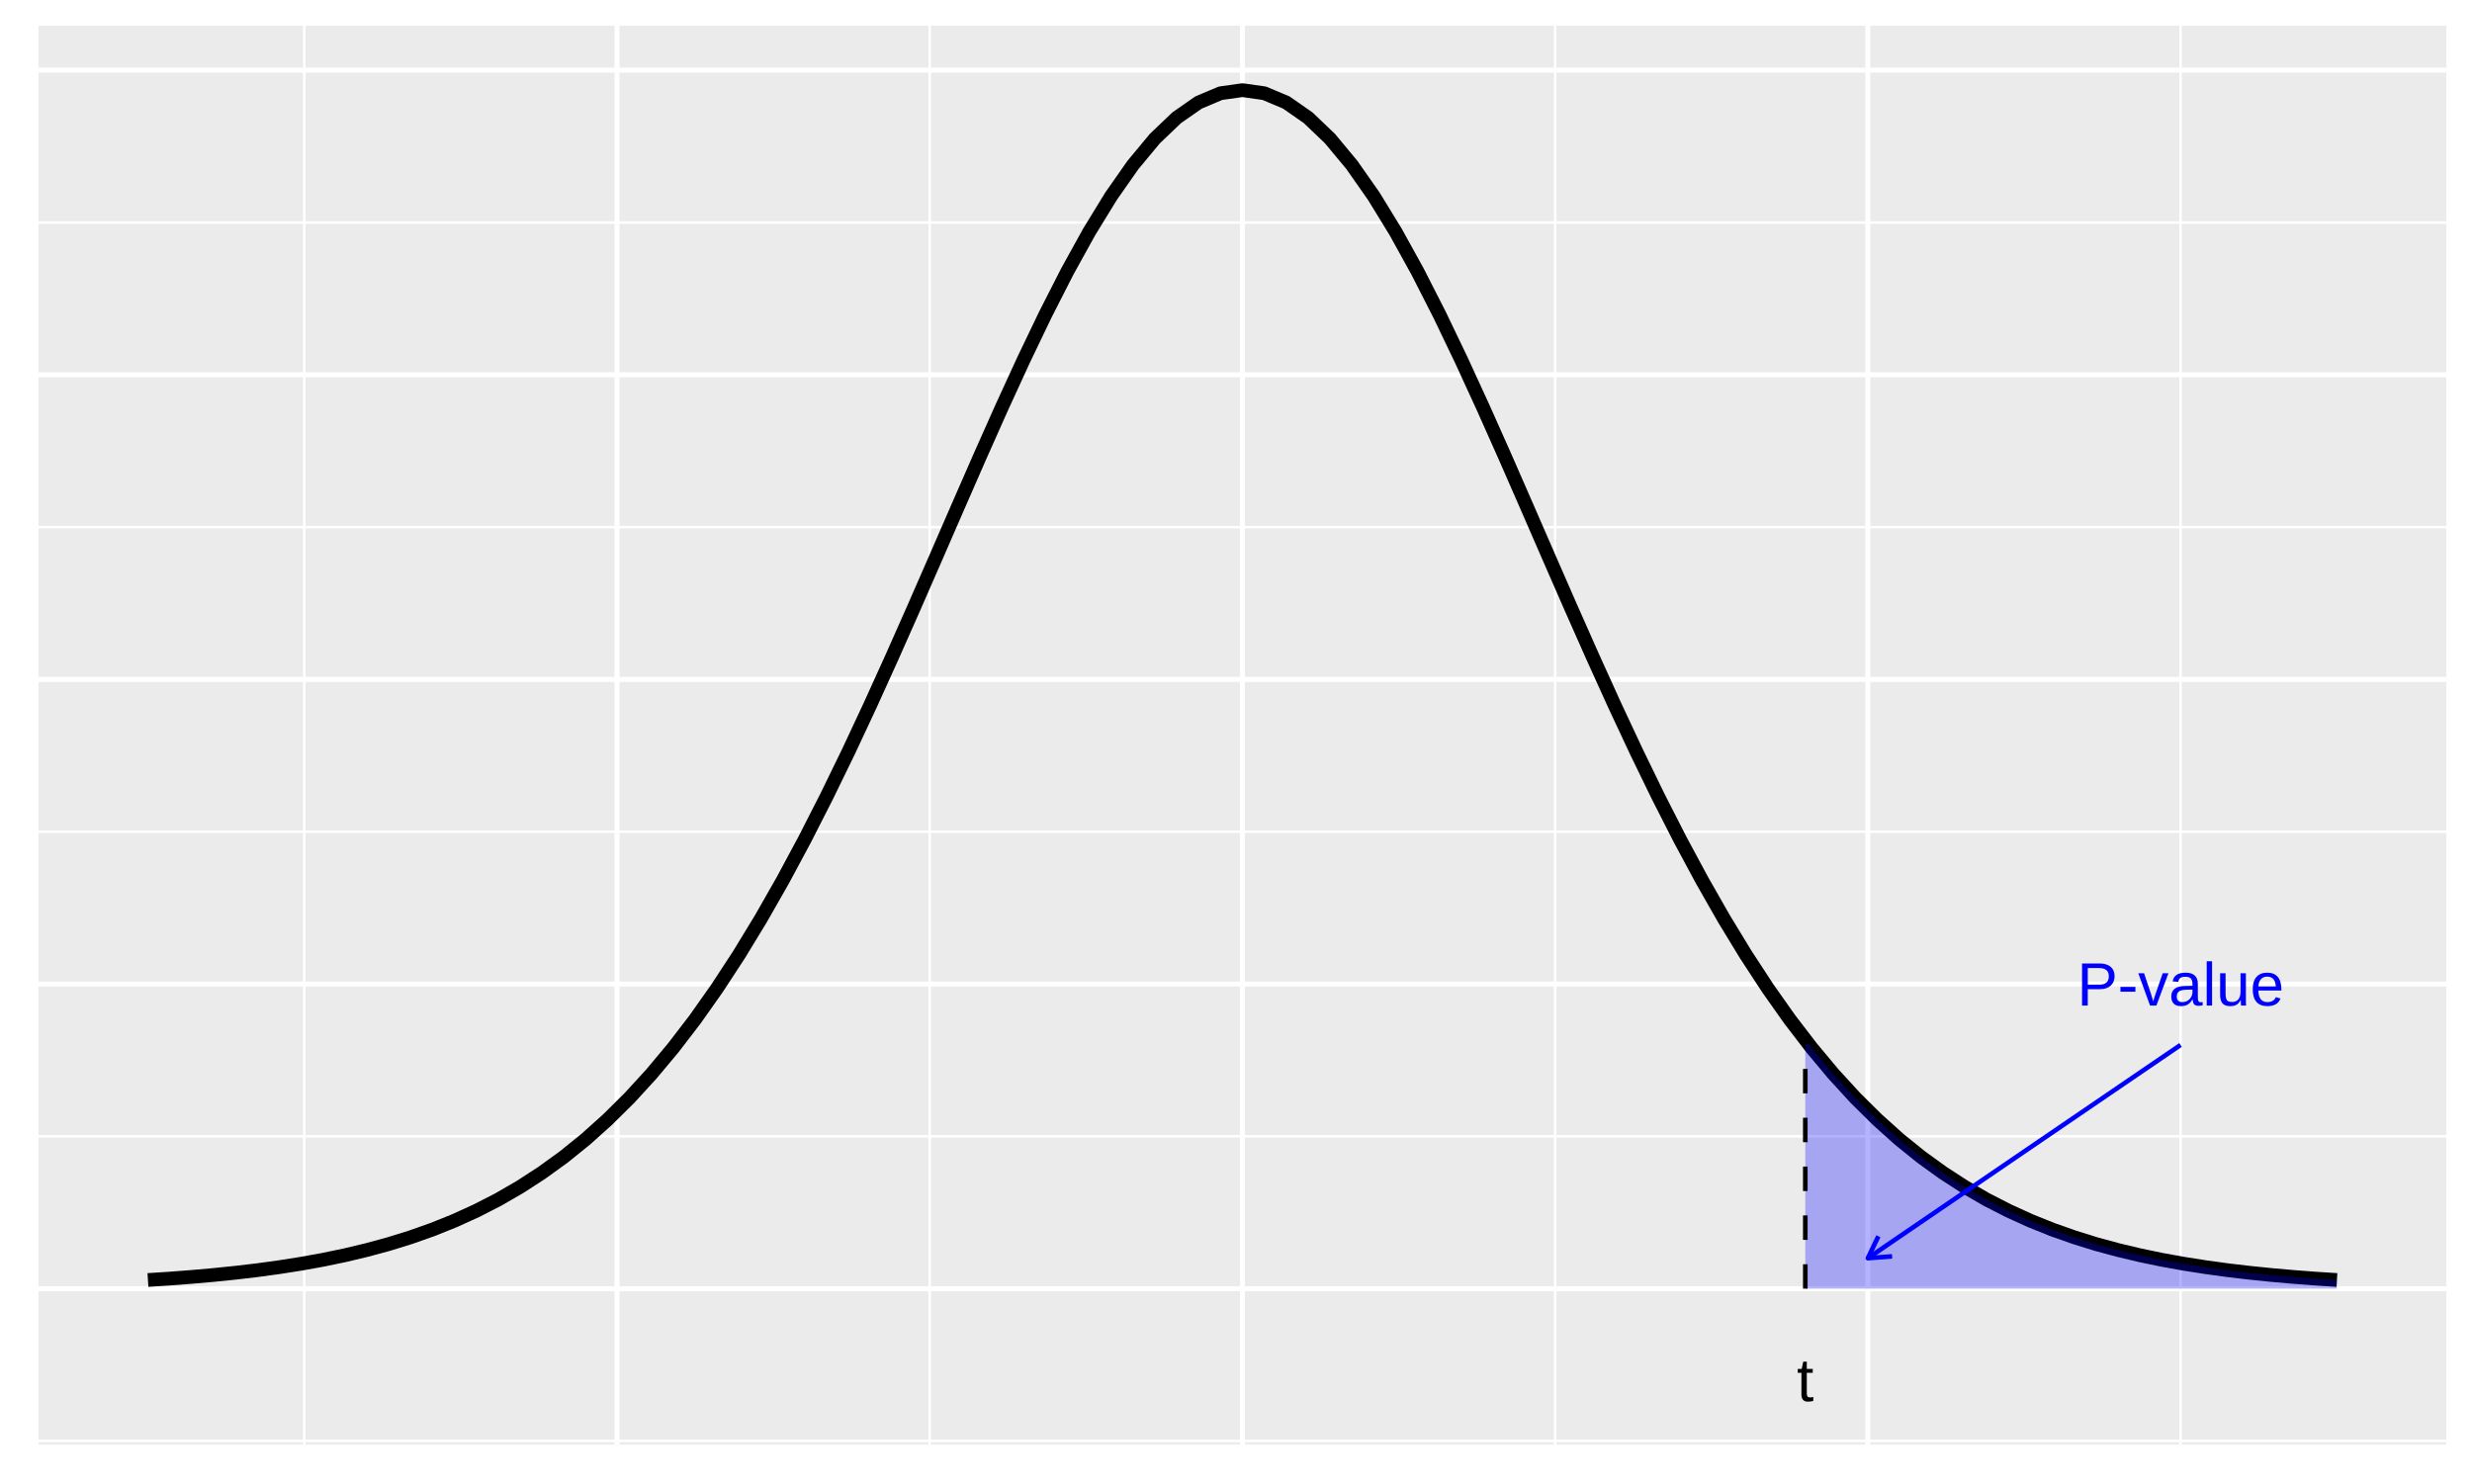
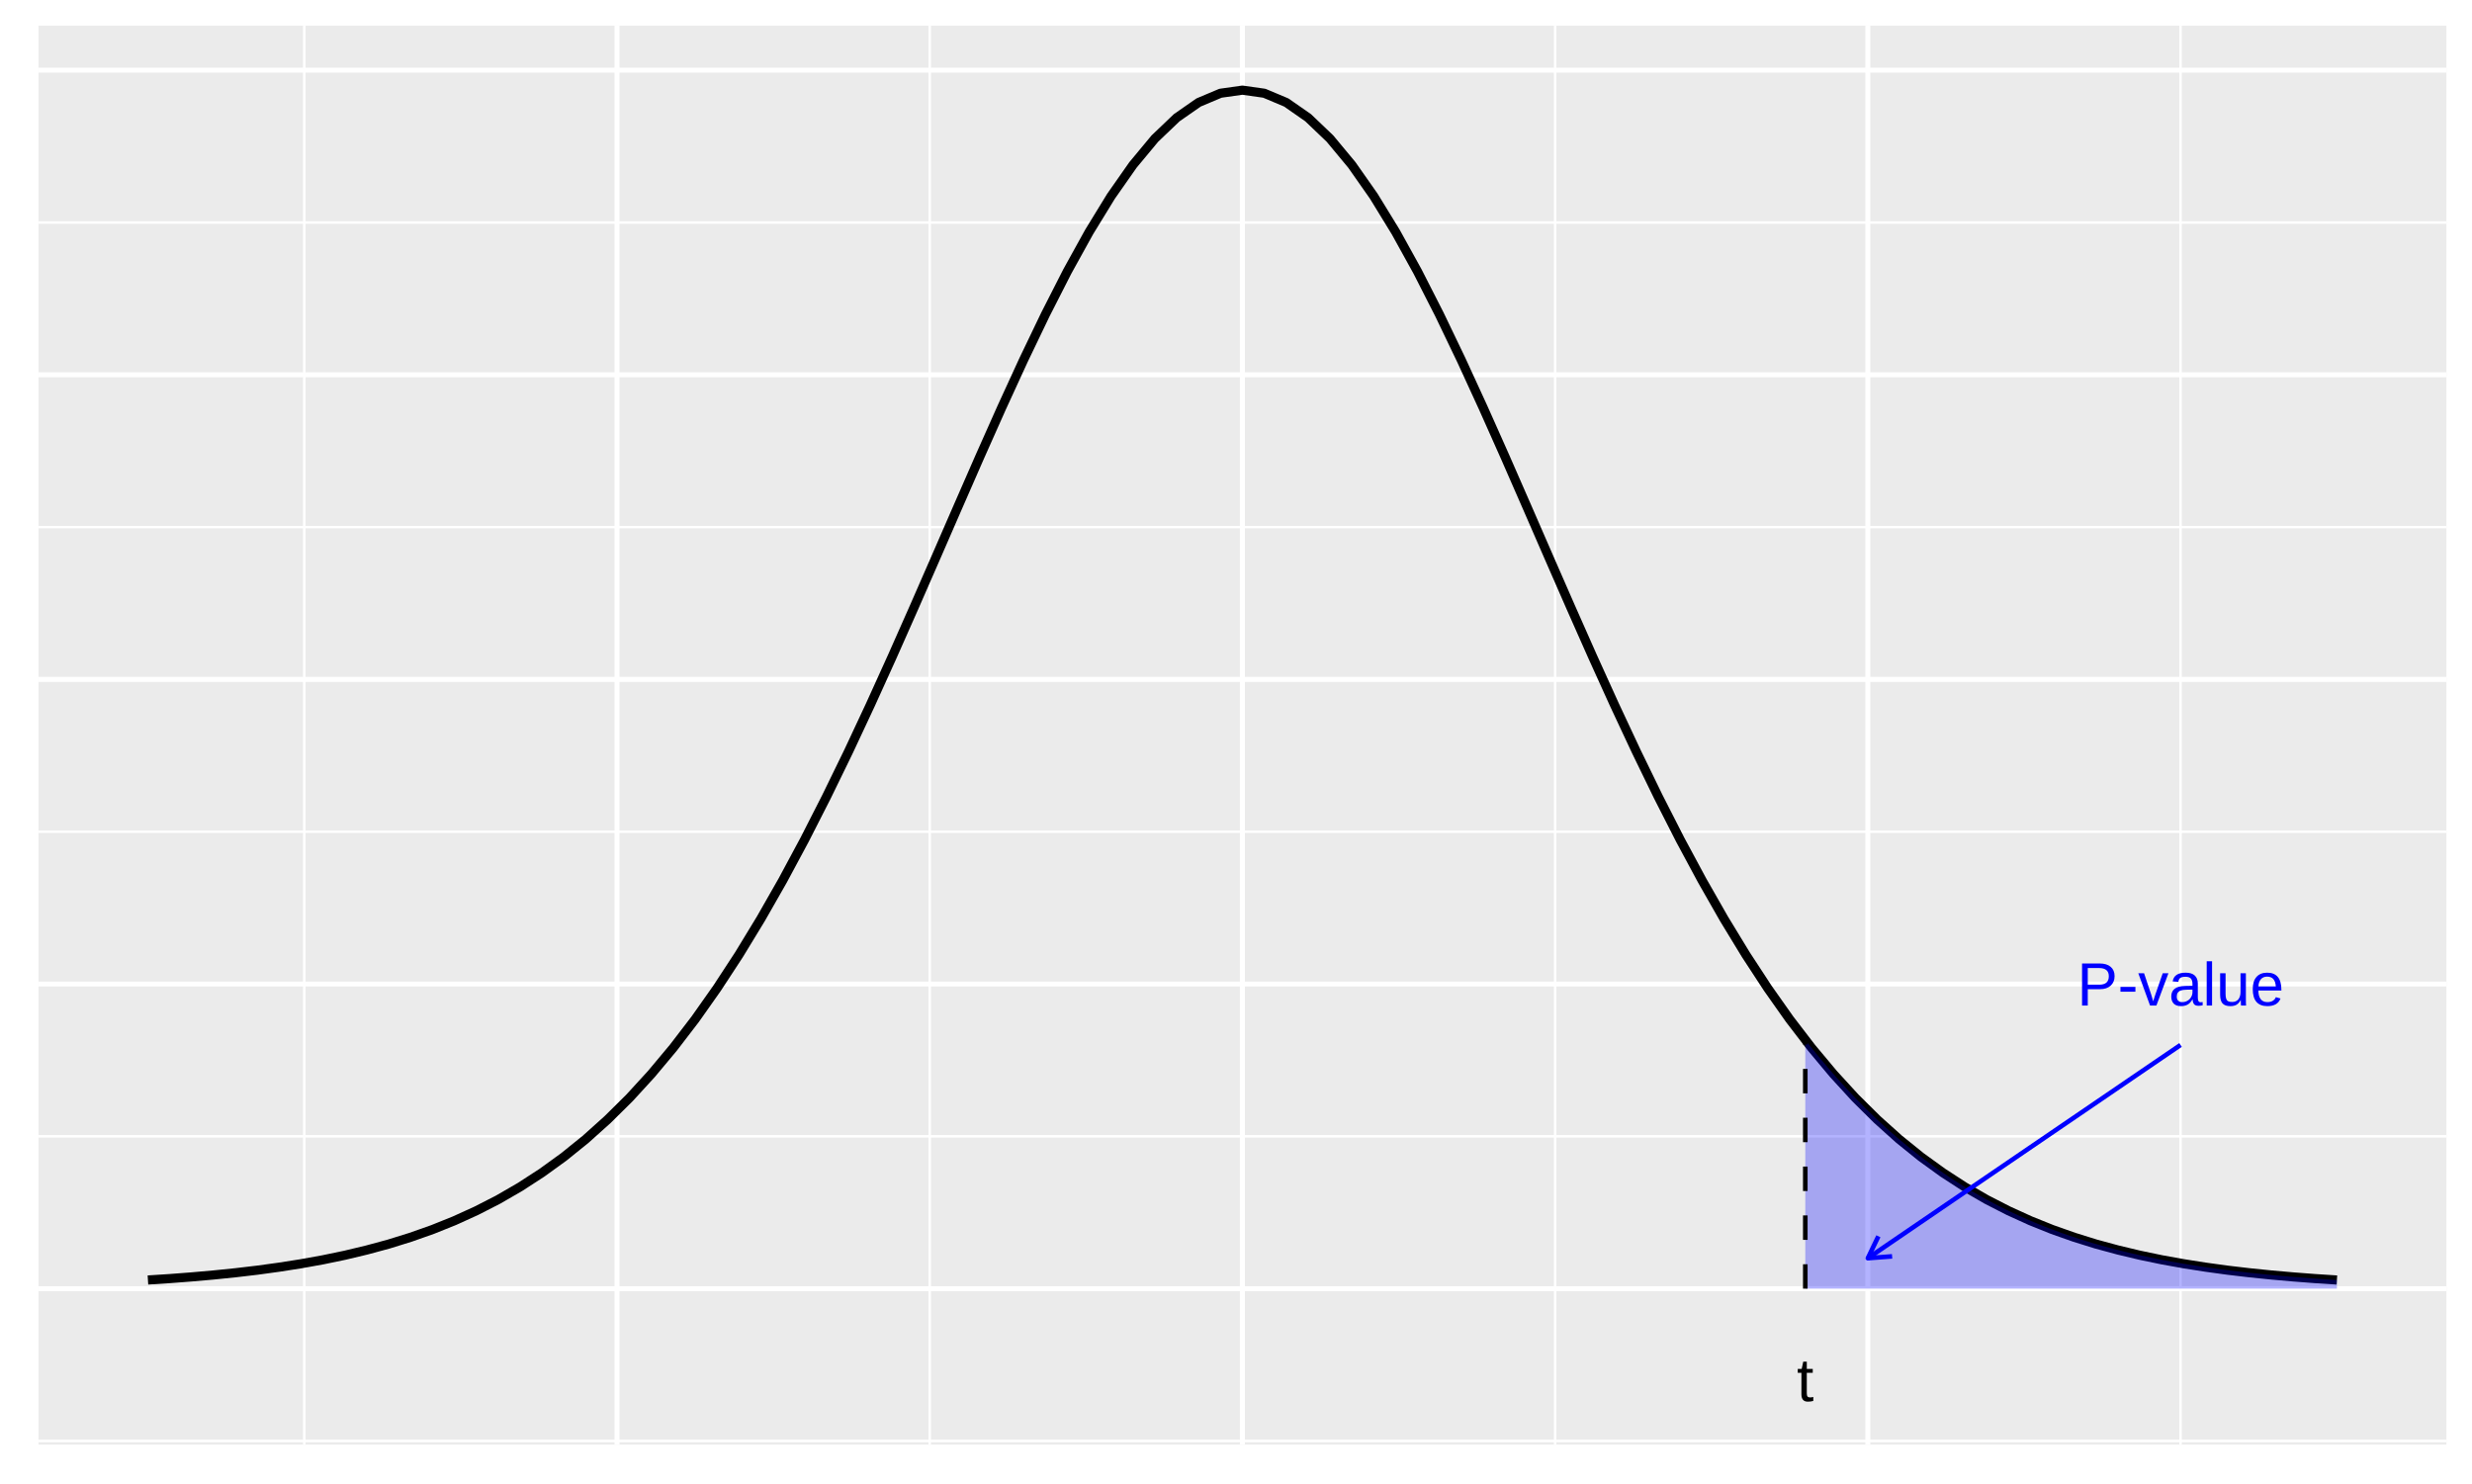
<svg xmlns="http://www.w3.org/2000/svg" viewBox="0 0 576.00 345.60">
  <defs>
    <style type="text/css">
    line, polyline, polygon, path, rect, circle {
      fill: none;
      stroke: #000000;
      stroke-linecap: round;
      stroke-linejoin: round;
      stroke-miterlimit: 10.00;
    }
  </style>
  </defs>
  <rect width="100%" height="100%" style="stroke: none; fill: #FFFFFF;" />
  <rect x="0.00" y="0.00" width="576.00" height="345.60" style="stroke-width: 1.16; stroke: #FFFFFF; fill: #FFFFFF;" />
  <defs>
    <clipPath id="cpOC45N3w1NzAuMDJ8MzM2LjYzfDUuOTg=">
      <rect x="8.97" y="5.98" width="561.06" height="330.66" />
    </clipPath>
  </defs>
  <rect x="8.97" y="5.98" width="561.06" height="330.66" style="stroke-width: 1.16; stroke: none; fill: #EBEBEB;" clip-path="url(#cpOC45N3w1NzAuMDJ8MzM2LjYzfDUuOTg=)" />
  <polyline points="8.97,335.80 570.02,335.80 " style="stroke-width: 0.58; stroke: #FFFFFF; stroke-linecap: butt;" clip-path="url(#cpOC45N3w1NzAuMDJ8MzM2LjYzfDUuOTg=)" />
  <polyline points="8.97,264.81 570.02,264.81 " style="stroke-width: 0.58; stroke: #FFFFFF; stroke-linecap: butt;" clip-path="url(#cpOC45N3w1NzAuMDJ8MzM2LjYzfDUuOTg=)" />
  <polyline points="8.97,193.82 570.02,193.82 " style="stroke-width: 0.58; stroke: #FFFFFF; stroke-linecap: butt;" clip-path="url(#cpOC45N3w1NzAuMDJ8MzM2LjYzfDUuOTg=)" />
  <polyline points="8.97,122.84 570.02,122.84 " style="stroke-width: 0.58; stroke: #FFFFFF; stroke-linecap: butt;" clip-path="url(#cpOC45N3w1NzAuMDJ8MzM2LjYzfDUuOTg=)" />
  <polyline points="8.97,51.85 570.02,51.85 " style="stroke-width: 0.58; stroke: #FFFFFF; stroke-linecap: butt;" clip-path="url(#cpOC45N3w1NzAuMDJ8MzM2LjYzfDUuOTg=)" />
  <polyline points="70.90,336.63 70.90,5.98 " style="stroke-width: 0.58; stroke: #FFFFFF; stroke-linecap: butt;" clip-path="url(#cpOC45N3w1NzAuMDJ8MzM2LjYzfDUuOTg=)" />
  <polyline points="216.63,336.63 216.63,5.98 " style="stroke-width: 0.58; stroke: #FFFFFF; stroke-linecap: butt;" clip-path="url(#cpOC45N3w1NzAuMDJ8MzM2LjYzfDUuOTg=)" />
  <polyline points="362.36,336.63 362.36,5.98 " style="stroke-width: 0.58; stroke: #FFFFFF; stroke-linecap: butt;" clip-path="url(#cpOC45N3w1NzAuMDJ8MzM2LjYzfDUuOTg=)" />
  <polyline points="508.09,336.63 508.09,5.98 " style="stroke-width: 0.58; stroke: #FFFFFF; stroke-linecap: butt;" clip-path="url(#cpOC45N3w1NzAuMDJ8MzM2LjYzfDUuOTg=)" />
  <polyline points="8.97,300.31 570.02,300.31 " style="stroke-width: 1.16; stroke: #FFFFFF; stroke-linecap: butt;" clip-path="url(#cpOC45N3w1NzAuMDJ8MzM2LjYzfDUuOTg=)" />
  <polyline points="8.97,229.32 570.02,229.32 " style="stroke-width: 1.16; stroke: #FFFFFF; stroke-linecap: butt;" clip-path="url(#cpOC45N3w1NzAuMDJ8MzM2LjYzfDUuOTg=)" />
  <polyline points="8.97,158.33 570.02,158.33 " style="stroke-width: 1.16; stroke: #FFFFFF; stroke-linecap: butt;" clip-path="url(#cpOC45N3w1NzAuMDJ8MzM2LjYzfDUuOTg=)" />
  <polyline points="8.97,87.34 570.02,87.34 " style="stroke-width: 1.16; stroke: #FFFFFF; stroke-linecap: butt;" clip-path="url(#cpOC45N3w1NzAuMDJ8MzM2LjYzfDUuOTg=)" />
  <polyline points="8.97,16.35 570.02,16.35 " style="stroke-width: 1.16; stroke: #FFFFFF; stroke-linecap: butt;" clip-path="url(#cpOC45N3w1NzAuMDJ8MzM2LjYzfDUuOTg=)" />
  <polyline points="143.77,336.63 143.77,5.98 " style="stroke-width: 1.16; stroke: #FFFFFF; stroke-linecap: butt;" clip-path="url(#cpOC45N3w1NzAuMDJ8MzM2LjYzfDUuOTg=)" />
  <polyline points="289.49,336.63 289.49,5.98 " style="stroke-width: 1.16; stroke: #FFFFFF; stroke-linecap: butt;" clip-path="url(#cpOC45N3w1NzAuMDJ8MzM2LjYzfDUuOTg=)" />
  <polyline points="435.22,336.63 435.22,5.98 " style="stroke-width: 1.16; stroke: #FFFFFF; stroke-linecap: butt;" clip-path="url(#cpOC45N3w1NzAuMDJ8MzM2LjYzfDUuOTg=)" />
-   <polyline points="34.47,298.29 39.57,297.96 44.67,297.57 49.77,297.12 54.87,296.60 59.97,296.00 65.07,295.30 70.17,294.50 75.27,293.58 80.37,292.52 85.47,291.30 90.57,289.92 95.68,288.33 100.78,286.53 105.88,284.48 110.98,282.16 116.08,279.55 121.18,276.60 126.28,273.29 131.38,269.60 136.48,265.48 141.58,260.90 146.68,255.85 151.78,250.28 156.88,244.18 161.98,237.53 167.08,230.30 172.18,222.50 177.28,214.12 182.38,205.18 187.48,195.68 192.58,185.67 197.69,175.18 202.79,164.28 207.89,153.03 212.99,141.52 218.09,129.85 223.19,118.13 228.29,106.47 233.39,95.02 238.49,83.91 243.59,73.28 248.69,63.27 253.79,54.04 258.89,45.72 263.99,38.44 269.09,32.30 274.19,27.43 279.29,23.88 284.39,21.73 289.49,21.01 294.59,21.73 299.70,23.88 304.80,27.43 309.90,32.30 315.00,38.44 320.10,45.72 325.20,54.04 330.30,63.27 335.40,73.28 340.50,83.91 345.60,95.02 350.70,106.47 355.80,118.13 360.90,129.85 366.00,141.52 371.10,153.03 376.20,164.28 381.30,175.18 386.40,185.67 391.50,195.68 396.61,205.18 401.71,214.12 406.81,222.50 411.91,230.30 417.01,237.53 422.11,244.18 427.21,250.28 432.31,255.85 437.41,260.90 442.51,265.48 447.61,269.60 452.71,273.29 457.81,276.60 462.91,279.55 468.01,282.16 473.11,284.48 478.21,286.53 483.31,288.33 488.41,289.92 493.51,291.30 498.62,292.52 503.72,293.58 508.82,294.50 513.92,295.30 519.02,296.00 524.12,296.60 529.22,297.12 534.32,297.57 539.42,297.96 544.52,298.29 " style="stroke-width: 3.20; stroke-linecap: butt;" clip-path="url(#cpOC45N3w1NzAuMDJ8MzM2LjYzfDUuOTg=)" />
+   <polyline points="34.47,298.29 39.57,297.96 44.67,297.57 49.77,297.12 54.87,296.60 59.97,296.00 65.07,295.30 70.17,294.50 75.27,293.58 80.37,292.52 85.47,291.30 90.57,289.92 95.68,288.33 100.78,286.53 105.88,284.48 110.98,282.16 116.08,279.55 121.18,276.60 126.28,273.29 131.38,269.60 136.48,265.48 141.58,260.90 146.68,255.85 151.78,250.28 156.88,244.18 161.98,237.53 167.08,230.30 172.18,222.50 177.28,214.12 182.38,205.18 187.48,195.68 192.58,185.67 197.69,175.18 202.79,164.28 207.89,153.03 212.99,141.52 218.09,129.85 223.19,118.13 228.29,106.47 233.39,95.02 238.49,83.91 243.59,73.28 248.69,63.27 253.79,54.04 258.89,45.72 263.99,38.44 269.09,32.30 274.19,27.43 279.29,23.88 284.39,21.73 289.49,21.01 294.59,21.73 299.70,23.88 304.80,27.43 309.90,32.30 315.00,38.44 320.10,45.72 325.20,54.04 330.30,63.27 335.40,73.28 340.50,83.91 345.60,95.02 350.70,106.47 355.80,118.13 360.90,129.85 366.00,141.52 371.10,153.03 376.20,164.28 381.30,175.18 386.40,185.67 391.50,195.68 396.61,205.18 401.71,214.12 406.81,222.50 411.91,230.30 417.01,237.53 422.11,244.18 427.21,250.28 432.31,255.85 437.41,260.90 442.51,265.48 447.61,269.60 452.71,273.29 457.81,276.60 462.91,279.55 468.01,282.16 473.11,284.48 478.21,286.53 483.31,288.33 488.41,289.92 493.51,291.30 498.62,292.52 503.72,293.58 508.82,294.50 513.92,295.30 519.02,296.00 524.12,296.60 529.22,297.12 534.32,297.57 539.42,297.96 544.52,298.29 " style="stroke-width: 2.13; stroke-linecap: butt;" clip-path="url(#cpOC45N3w1NzAuMDJ8MzM2LjYzfDUuOTg=)" />
  <polygon points="420.65,242.34 421.89,243.91 423.13,245.45 424.37,246.95 425.61,248.42 426.84,249.87 428.08,251.27 429.32,252.65 430.56,254.00 431.80,255.32 433.04,256.60 434.28,257.86 435.51,259.08 436.75,260.28 437.99,261.45 439.23,262.59 440.47,263.70 441.71,264.79 442.95,265.85 444.19,266.88 445.42,267.88 446.66,268.86 447.90,269.82 449.14,270.75 450.38,271.65 451.62,272.53 452.86,273.39 454.10,274.23 455.33,275.04 456.57,275.83 457.81,276.60 459.05,277.35 460.29,278.07 461.53,278.78 462.77,279.47 464.00,280.13 465.24,280.78 466.48,281.41 467.72,282.02 468.96,282.62 470.20,283.19 471.44,283.75 472.68,284.29 473.91,284.82 475.15,285.33 476.39,285.83 477.63,286.31 478.87,286.77 480.11,287.23 481.35,287.66 482.59,288.09 483.82,288.50 485.06,288.90 486.30,289.29 487.54,289.66 488.78,290.02 490.02,290.37 491.26,290.71 492.49,291.04 493.73,291.36 494.97,291.67 496.21,291.97 497.45,292.25 498.69,292.53 499.93,292.80 501.17,293.07 502.40,293.32 503.64,293.56 504.88,293.80 506.12,294.03 507.36,294.25 508.60,294.46 509.84,294.67 511.08,294.87 512.31,295.06 513.55,295.25 514.79,295.43 516.03,295.60 517.27,295.77 518.51,295.93 519.75,296.09 520.98,296.24 522.22,296.38 523.46,296.53 524.70,296.66 525.94,296.79 527.18,296.92 528.42,297.04 529.66,297.16 530.89,297.27 532.13,297.38 533.37,297.49 534.61,297.59 535.85,297.69 537.09,297.79 538.33,297.88 539.57,297.97 540.80,298.05 542.04,298.14 543.28,298.22 544.52,298.29 544.52,300.31 543.28,300.31 542.04,300.31 540.80,300.31 539.57,300.31 538.33,300.31 537.09,300.31 535.85,300.31 534.61,300.31 533.37,300.31 532.13,300.31 530.89,300.31 529.66,300.31 528.42,300.31 527.18,300.31 525.94,300.31 524.70,300.31 523.46,300.31 522.22,300.31 520.98,300.31 519.75,300.31 518.51,300.31 517.27,300.31 516.03,300.31 514.79,300.31 513.55,300.31 512.31,300.31 511.08,300.31 509.84,300.31 508.60,300.31 507.36,300.31 506.12,300.31 504.88,300.31 503.64,300.31 502.40,300.31 501.17,300.31 499.93,300.31 498.69,300.31 497.45,300.31 496.21,300.31 494.97,300.31 493.73,300.31 492.49,300.31 491.26,300.31 490.02,300.31 488.78,300.31 487.54,300.31 486.30,300.31 485.06,300.31 483.82,300.31 482.59,300.31 481.35,300.31 480.11,300.31 478.87,300.31 477.63,300.31 476.39,300.31 475.15,300.31 473.91,300.31 472.68,300.31 471.44,300.31 470.20,300.31 468.96,300.31 467.72,300.31 466.48,300.31 465.24,300.31 464.00,300.31 462.77,300.31 461.53,300.31 460.29,300.31 459.05,300.31 457.81,300.31 456.57,300.31 455.33,300.31 454.10,300.31 452.86,300.31 451.62,300.31 450.38,300.31 449.14,300.31 447.90,300.31 446.66,300.31 445.42,300.31 444.19,300.31 442.95,300.31 441.71,300.31 440.47,300.31 439.23,300.31 437.99,300.31 436.75,300.31 435.51,300.31 434.28,300.31 433.04,300.31 431.80,300.31 430.56,300.31 429.32,300.31 428.08,300.31 426.84,300.31 425.61,300.31 424.37,300.31 423.13,300.31 421.89,300.31 420.65,300.31 " style="stroke-width: 0.00; stroke: none; fill: #0000FF; fill-opacity: 0.30;" clip-path="url(#cpOC45N3w1NzAuMDJ8MzM2LjYzfDUuOTg=)" />
  <polyline points="420.65,242.34 421.89,243.91 423.13,245.45 424.37,246.95 425.61,248.42 426.84,249.87 428.08,251.27 429.32,252.65 430.56,254.00 431.80,255.32 433.04,256.60 434.28,257.86 435.51,259.08 436.75,260.28 437.99,261.45 439.23,262.59 440.47,263.70 441.71,264.79 442.95,265.85 444.19,266.88 445.42,267.88 446.66,268.86 447.90,269.82 449.14,270.75 450.38,271.65 451.62,272.53 452.86,273.39 454.10,274.23 455.33,275.04 456.57,275.83 457.81,276.60 459.05,277.35 460.29,278.07 461.53,278.78 462.77,279.47 464.00,280.13 465.24,280.78 466.48,281.41 467.72,282.02 468.96,282.62 470.20,283.19 471.44,283.75 472.68,284.29 473.91,284.82 475.15,285.33 476.39,285.83 477.63,286.31 478.87,286.77 480.11,287.23 481.35,287.66 482.59,288.09 483.82,288.50 485.06,288.90 486.30,289.29 487.54,289.66 488.78,290.02 490.02,290.37 491.26,290.71 492.49,291.04 493.73,291.36 494.97,291.67 496.21,291.97 497.45,292.25 498.69,292.53 499.93,292.80 501.17,293.07 502.40,293.32 503.64,293.56 504.88,293.80 506.12,294.03 507.36,294.25 508.60,294.46 509.84,294.67 511.08,294.87 512.31,295.06 513.55,295.25 514.79,295.43 516.03,295.60 517.27,295.77 518.51,295.93 519.75,296.09 520.98,296.24 522.22,296.38 523.46,296.53 524.70,296.66 525.94,296.79 527.18,296.92 528.42,297.04 529.66,297.16 530.89,297.27 532.13,297.38 533.37,297.49 534.61,297.59 535.85,297.69 537.09,297.79 538.33,297.88 539.57,297.97 540.80,298.05 542.04,298.14 543.28,298.22 544.52,298.29 " style="stroke-width: 1.07; stroke: none;" clip-path="url(#cpOC45N3w1NzAuMDJ8MzM2LjYzfDUuOTg=)" />
  <g clip-path="url(#cpOC45N3w1NzAuMDJ8MzM2LjYzfDUuOTg=)">
    <text x="483.97" y="234.33" style="font-size: 14.23px; fill: #0000FF; font-family: Arial;" textLength="9.49px" lengthAdjust="spacingAndGlyphs">P</text>
  </g>
  <g clip-path="url(#cpOC45N3w1NzAuMDJ8MzM2LjYzfDUuOTg=)">
    <text x="493.46" y="234.33" style="font-size: 14.23px; fill: #0000FF; font-family: Arial;" textLength="38.75px" lengthAdjust="spacingAndGlyphs">-value</text>
  </g>
  <line x1="508.09" y1="243.52" x2="435.22" y2="293.21" style="stroke-width: 1.07; stroke: #0000FF; stroke-linecap: butt;" clip-path="url(#cpOC45N3w1NzAuMDJ8MzM2LjYzfDUuOTg=)" />
  <polyline points="437.68,288.10 435.22,293.21 440.88,292.78 " style="stroke-width: 1.07; stroke: #0000FF; stroke-linecap: butt;" clip-path="url(#cpOC45N3w1NzAuMDJ8MzM2LjYzfDUuOTg=)" />
  <g clip-path="url(#cpOC45N3w1NzAuMDJ8MzM2LjYzfDUuOTg=)">
    <text x="418.67" y="326.53" style="font-size: 14.23px; font-family: Arial;" textLength="3.95px" lengthAdjust="spacingAndGlyphs">t</text>
  </g>
  <line x1="420.65" y1="300.31" x2="420.65" y2="242.34" style="stroke-width: 1.07; stroke-dasharray: 5.69,5.69; stroke-linecap: butt;" clip-path="url(#cpOC45N3w1NzAuMDJ8MzM2LjYzfDUuOTg=)" />
  <defs>
    <clipPath id="cpMC4wMHw1NzYuMDB8MzQ1LjYwfDAuMDA=">
      <rect x="0.00" y="0.00" width="576.00" height="345.60" />
    </clipPath>
  </defs>
</svg>
